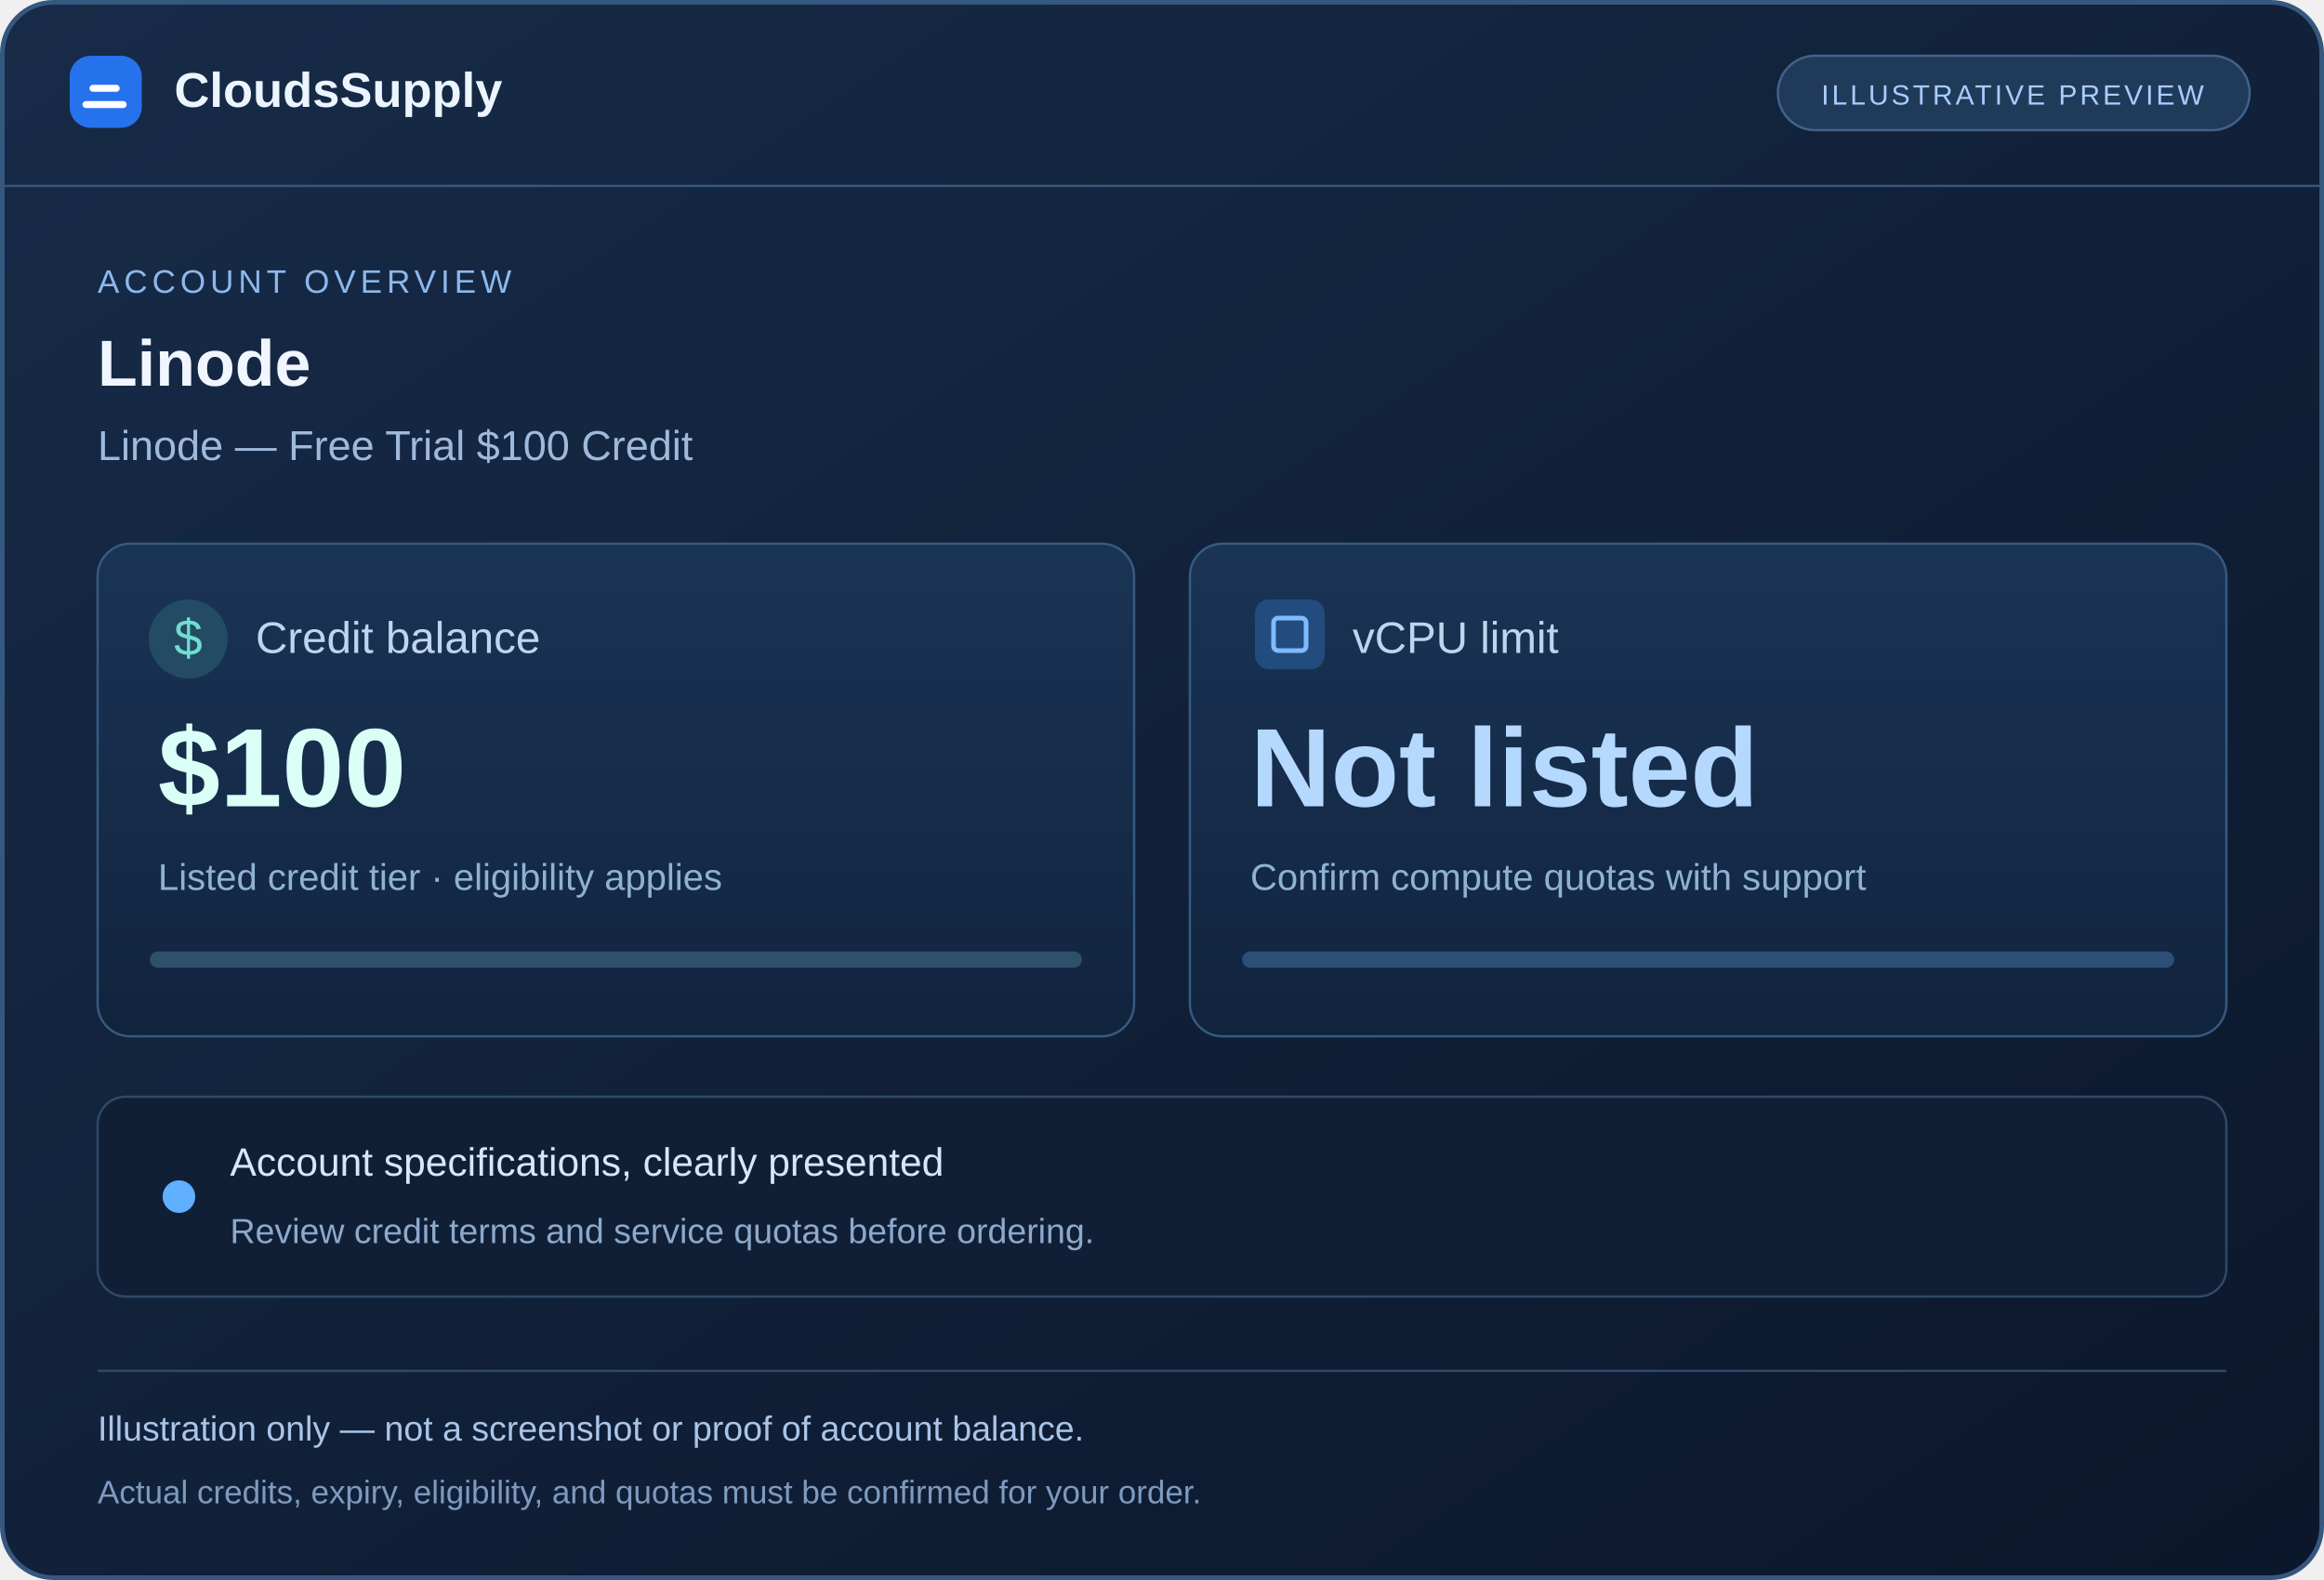
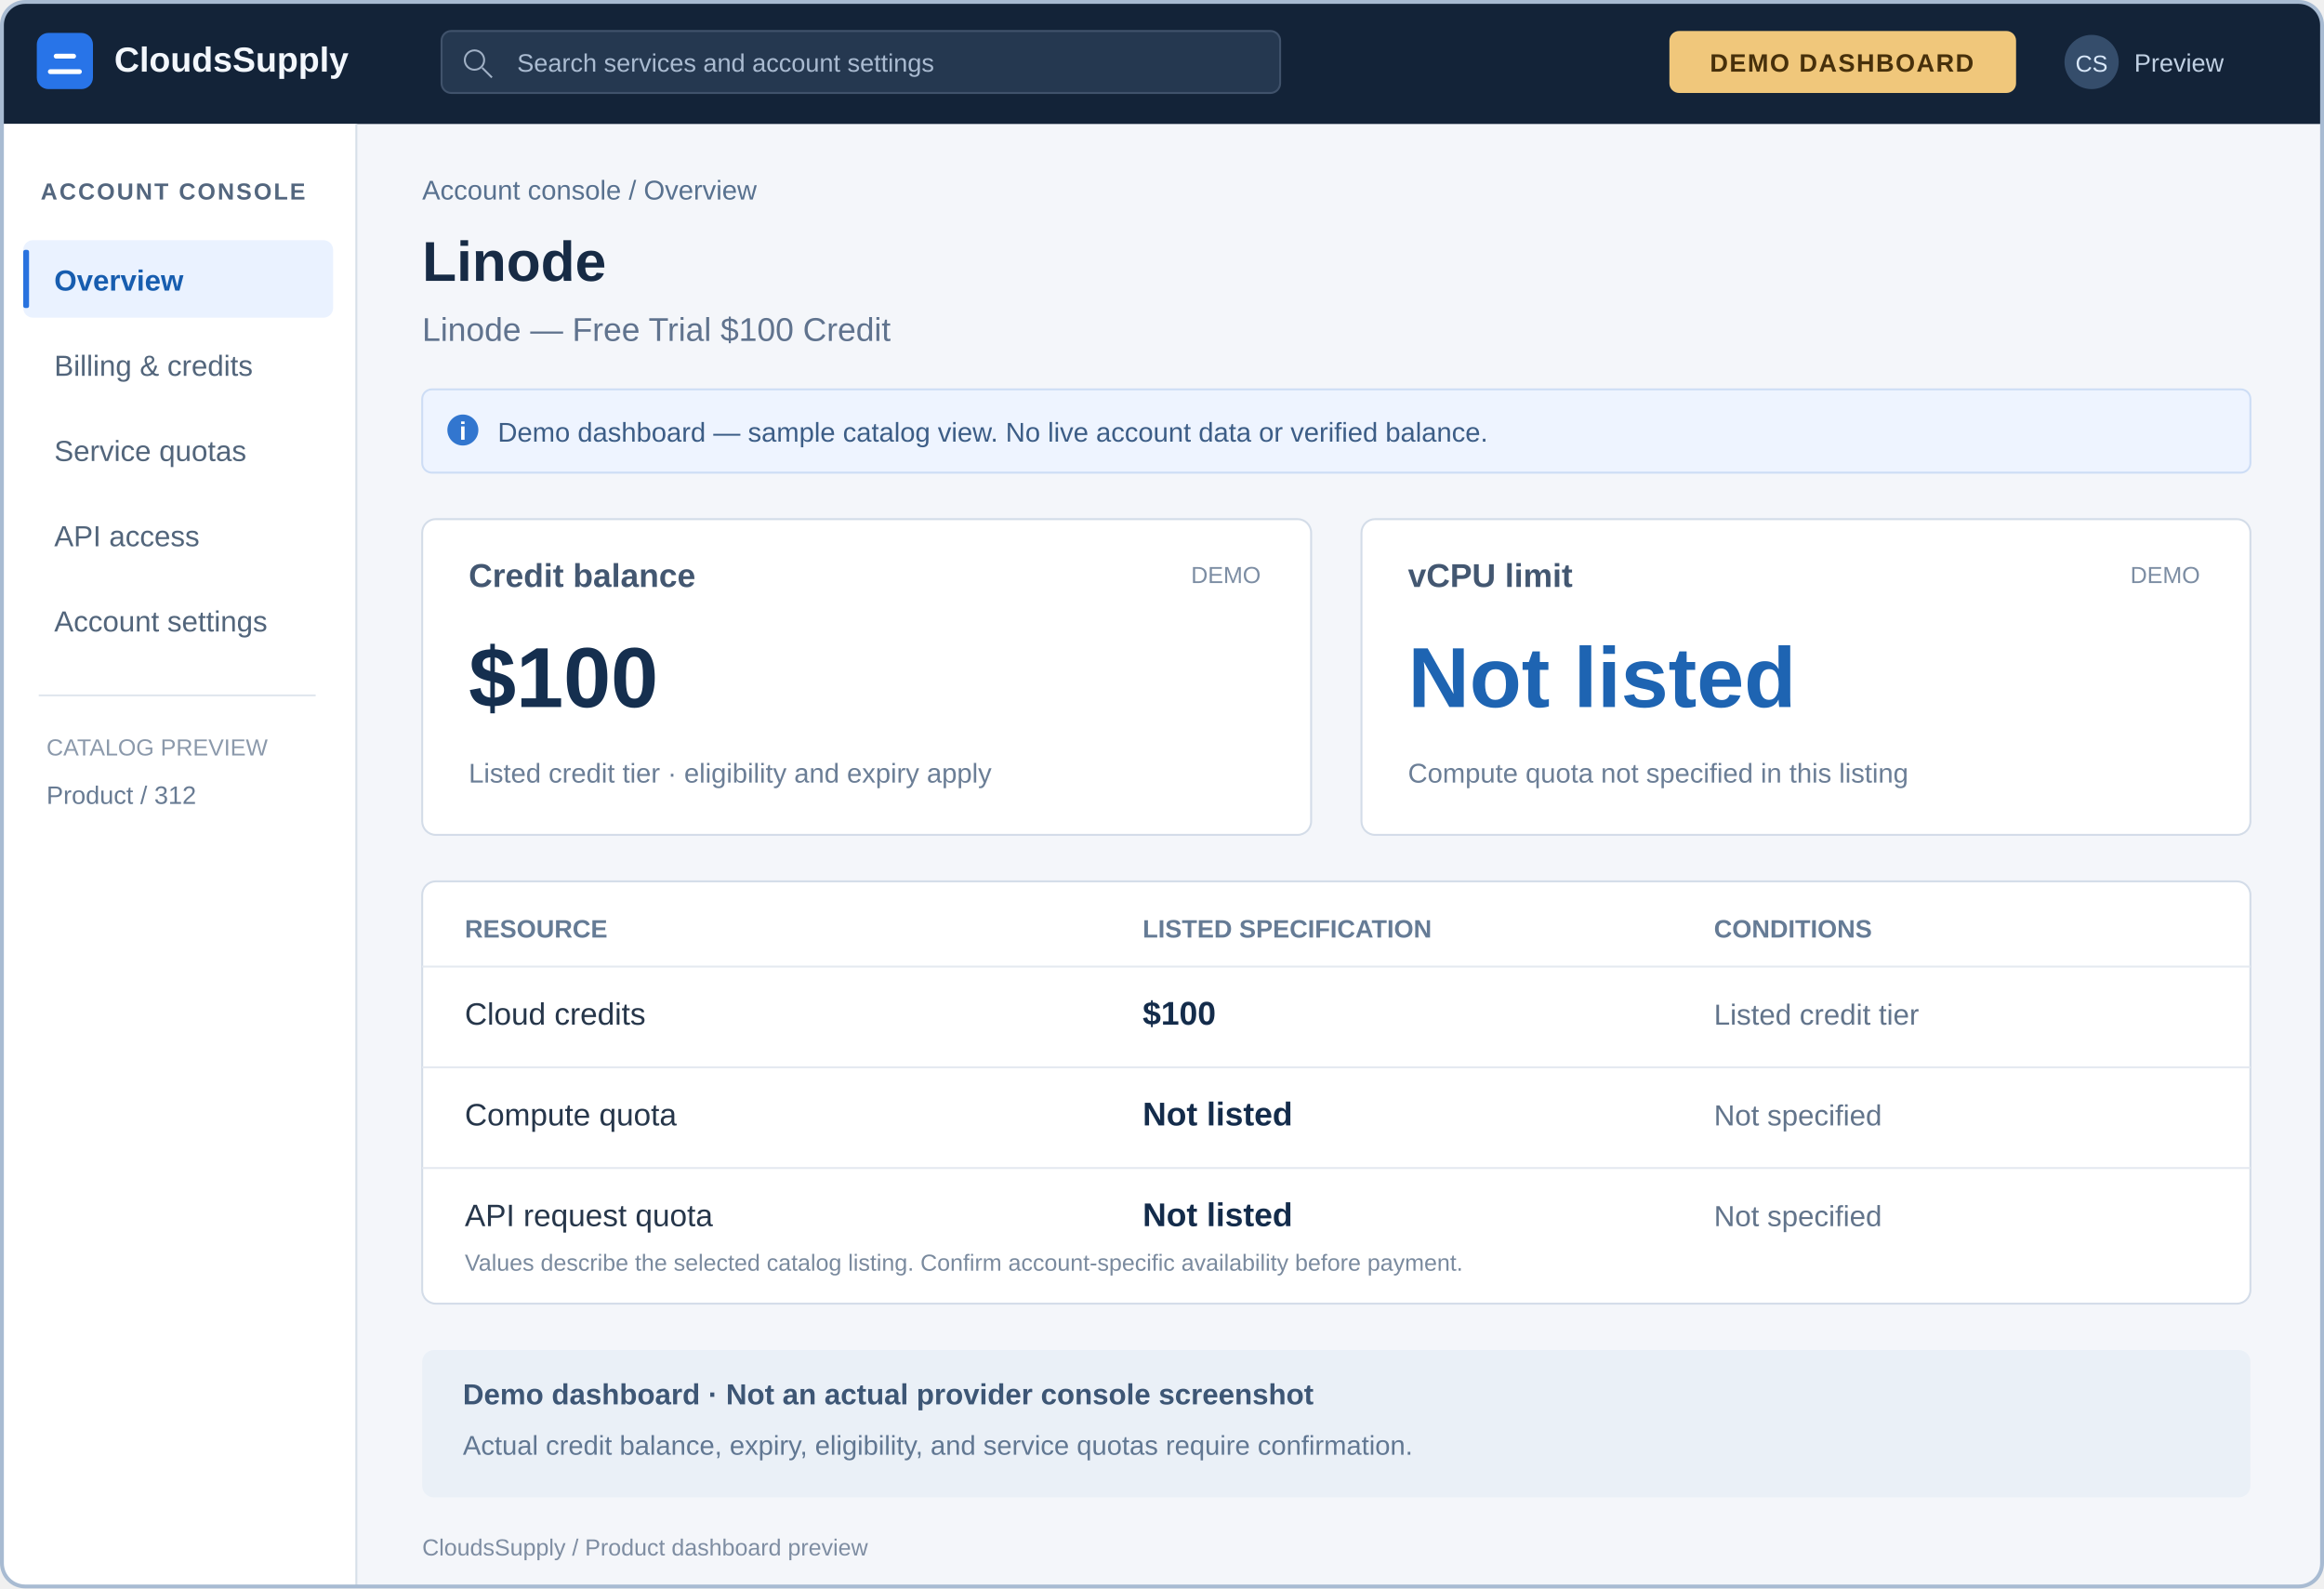
- <svg xmlns="http://www.w3.org/2000/svg" width="1000" height="680" viewBox="0 0 1000 680" role="img" aria-labelledby="title description">
+ <svg xmlns="http://www.w3.org/2000/svg" width="1200" height="820" viewBox="0 0 1200 820" role="img" aria-labelledby="title description">
  <defs>
-     <linearGradient id="bg" x2="1" y2="1">
-       <stop stop-color="#172b48" />
-       <stop offset="1" stop-color="#0b172b" />
-     </linearGradient>
-     <linearGradient id="card" x2="0" y2="1">
-       <stop stop-color="#1a3455" />
-       <stop offset="1" stop-color="#11243e" />
-     </linearGradient>
+     <clipPath id="frame">
+       <rect x="1" y="1" width="1198" height="818" rx="12" />
+     </clipPath>
  </defs>
-   <rect x="1" y="1" width="998" height="678" rx="22" fill="url(#bg)" stroke="#36577e" stroke-width="2" />
-   <path d="M1 80H999" stroke="#36577e" />
-   <rect x="30" y="24" width="31" height="31" rx="9" fill="#2672ed" />
-   <path d="M37 45h16m-13-7h10" stroke="#fff" stroke-width="3" stroke-linecap="round" />
-   <g font-family="Arial,Helvetica,sans-serif">
-     <text x="75" y="46" fill="#ecf5ff" font-size="21" font-weight="700">CloudsSupply</text>
-     <rect x="765" y="24" width="203" height="32" rx="16" fill="#203a59" stroke="#41628b" />
-     <text x="866" y="45" fill="#a7cdff" text-anchor="middle" font-size="12" letter-spacing="1.2">ILLUSTRATIVE PREVIEW</text>
-     <text x="42" y="126" fill="#8db8ec" font-size="14" letter-spacing="2">ACCOUNT OVERVIEW</text>
-     <text x="42" y="166" fill="#f0f6ff" font-size="28" font-weight="700">Linode</text>
-     <text x="42" y="198" fill="#9eb9db" font-size="18">Linode — Free Trial $100 Credit</text>
-     <rect x="42" y="234" width="446" height="212" rx="14" fill="url(#card)" stroke="#365a81" />
-     <rect x="512" y="234" width="446" height="212" rx="14" fill="url(#card)" stroke="#365a81" />
-     <circle cx="81" cy="275" r="17" fill="#234b64" />
-     <text x="81" y="282" text-anchor="middle" fill="#72dcd1" font-size="22">$</text>
-     <text x="110" y="281" fill="#bfd5ef" font-size="19">Credit balance</text>
-     <text x="68" y="347" fill="#d9fff6" font-size="48" font-weight="700">$100</text>
-     <text x="68" y="383" fill="#8fb2d3" font-size="16">Listed credit tier · eligibility applies</text>
-     <path d="M68 413H462" stroke="#2e506b" stroke-width="7" stroke-linecap="round" />
-     <rect x="540" y="258" width="30" height="30" rx="6" fill="#224c7d" />
-     <rect x="548" y="266" width="14" height="14" rx="2" fill="none" stroke="#80baff" stroke-width="2" />
-     <text x="582" y="281" fill="#bfd5ef" font-size="19">vCPU limit</text>
-     <text x="538" y="347" fill="#b5d8ff" font-size="48" font-weight="700">Not listed</text>
-     <text x="538" y="383" fill="#8fb2d3" font-size="16">Confirm compute quotas with support</text>
-     <path d="M538 413H932" stroke="#2d4e75" stroke-width="7" stroke-linecap="round" />
-     <rect x="42" y="472" width="916" height="86" rx="12" fill="#101f35" stroke="#304968" />
-     <circle cx="77" cy="515" r="7" fill="#61afff" />
-     <text x="99" y="506" fill="#d5e7fc" font-size="17">Account specifications, clearly presented</text>
-     <text x="99" y="535" fill="#8da9cc" font-size="15">Review credit terms and service quotas before ordering.</text>
-     <path d="M42 590H958" stroke="#304968" />
-     <text x="42" y="620" fill="#aac5e8" font-size="15">Illustration only — not a screenshot or proof of account balance.</text>
-     <text x="42" y="647" fill="#7e9abf" font-size="14">Actual credits, expiry, eligibility, and quotas must be confirmed for your order.</text>
+   <g clip-path="url(#frame)" font-family="Arial,Helvetica,sans-serif">
+     <path d="M0 0H1200V820H0Z" fill="#f4f6fa" />
+     <path d="M0 0H1200V64H0Z" fill="#132338" />
+     <rect x="19" y="17" width="29" height="29" rx="6" fill="#2874e8" />
+     <path d="M26 37h15m-12-8h9" stroke="#fff" stroke-width="2.5" stroke-linecap="round" />
+     <text x="59" y="37" fill="#f3f7fd" font-size="18" font-weight="700">CloudsSupply</text>
+     <rect x="228" y="16" width="433" height="32" rx="5" fill="#253850" stroke="#40526b" />
+     <circle cx="245" cy="31" r="5" stroke="#a0b0c5" fill="none" />
+     <path d="m249 35 5 5" stroke="#a0b0c5" />
+     <text x="267" y="37" fill="#aabbd1" font-size="13">Search services and account settings</text>
+     <rect x="862" y="16" width="179" height="32" rx="5" fill="#f0c77b" />
+     <text x="951" y="37" text-anchor="middle" fill="#47300b" font-size="13" font-weight="700" letter-spacing=".7">DEMO DASHBOARD</text>
+     <circle cx="1080" cy="32" r="14" fill="#354d6b" />
+     <text x="1080" y="37" text-anchor="middle" fill="#d9e8fa" font-size="12">CS</text>
+     <text x="1102" y="37" fill="#c0d0e3" font-size="13">Preview</text>
+     <path d="M0 64H184V820H0Z" fill="#fff" />
+     <path d="M184 64V820" stroke="#d6dfe9" />
+     <text x="21" y="103" fill="#53667e" font-size="12" font-weight="700" letter-spacing="1">ACCOUNT CONSOLE</text>
+     <rect x="12" y="124" width="160" height="40" rx="5" fill="#eaf2ff" />
+     <rect x="12" y="129" width="3" height="30" rx="1" fill="#2973df" />
+     <text x="28" y="150" fill="#175daf" font-size="15" font-weight="700">Overview</text>
+     <text x="28" y="194" fill="#52657b" font-size="15">Billing &amp; credits</text>
+     <text x="28" y="238" fill="#52657b" font-size="15">Service quotas</text>
+     <text x="28" y="282" fill="#52657b" font-size="15">API access</text>
+     <text x="28" y="326" fill="#52657b" font-size="15">Account settings</text>
+     <path d="M20 359H163" stroke="#e0e6ee" />
+     <text x="24" y="390" fill="#8b99ab" font-size="12">CATALOG PREVIEW</text>
+     <text x="24" y="415" fill="#687b93" font-size="13">Product / 312</text>
+     <text x="218" y="103" fill="#58718f" font-size="14">Account console / Overview</text>
+     <text x="218" y="145" fill="#172b45" font-size="29" font-weight="700">Linode</text>
+     <text x="218" y="176" fill="#60738e" font-size="17">Linode — Free Trial $100 Credit</text>
+     <rect x="218" y="201" width="944" height="43" rx="5" fill="#eef4ff" stroke="#cdddf5" />
+     <circle cx="239" cy="222" r="8" fill="#3276cf" />
+     <text x="239" y="227" text-anchor="middle" fill="white" font-size="13" font-weight="700">i</text>
+     <text x="257" y="228" fill="#3c5d86" font-size="14">Demo dashboard — sample catalog view. No live account data or verified balance.</text>
+     <rect x="218" y="268" width="459" height="163" rx="7" fill="#fff" stroke="#d3dce8" />
+     <rect x="703" y="268" width="459" height="163" rx="7" fill="#fff" stroke="#d3dce8" />
+     <text x="242" y="303" fill="#435771" font-size="17" font-weight="600">Credit balance</text>
+     <text x="651" y="301" fill="#7c8da3" text-anchor="end" font-size="12">DEMO</text>
+     <text x="242" y="365" fill="#152f4f" font-size="44" font-weight="700">$100</text>
+     <text x="242" y="404" fill="#6b7e96" font-size="14">Listed credit tier · eligibility and expiry apply</text>
+     <text x="727" y="303" fill="#435771" font-size="17" font-weight="600">vCPU limit</text>
+     <text x="1136" y="301" fill="#7c8da3" text-anchor="end" font-size="12">DEMO</text>
+     <text x="727" y="365" fill="#1e64b2" font-size="44" font-weight="700">Not listed</text>
+     <text x="727" y="404" fill="#6b7e96" font-size="14">Compute quota not specified in this listing</text>
+     <rect x="218" y="455" width="944" height="218" rx="7" fill="#fff" stroke="#d3dce8" />
+     <text x="240" y="484" fill="#657b95" font-size="13" font-weight="700">RESOURCE</text>
+     <text x="590" y="484" fill="#657b95" font-size="13" font-weight="700">LISTED SPECIFICATION</text>
+     <text x="885" y="484" fill="#657b95" font-size="13" font-weight="700">CONDITIONS</text>
+     <path d="M218 499H1162" stroke="#e4e9f0" />
+     <text x="240" y="529" fill="#26364a" font-size="16">Cloud credits</text>
+     <text x="590" y="529" fill="#142c4b" font-size="17" font-weight="600">$100</text>
+     <text x="885" y="529" fill="#62748b" font-size="15">Listed credit tier</text>
+     <path d="M218 551H1162" stroke="#e4e9f0" />
+     <text x="240" y="581" fill="#26364a" font-size="16">Compute quota</text>
+     <text x="590" y="581" fill="#142c4b" font-size="17" font-weight="600">Not listed</text>
+     <text x="885" y="581" fill="#62748b" font-size="15">Not specified</text>
+     <path d="M218 603H1162" stroke="#e4e9f0" />
+     <text x="240" y="633" fill="#26364a" font-size="16">API request quota</text>
+     <text x="590" y="633" fill="#142c4b" font-size="17" font-weight="600">Not listed</text>
+     <text x="885" y="633" fill="#62748b" font-size="15">Not specified</text>
+     <text x="240" y="656" fill="#7a8a9e" font-size="12">Values describe the selected catalog listing. Confirm account-specific availability before payment.</text>
+     <rect x="218" y="697" width="944" height="76" rx="6" fill="#eaf0f7" />
+     <text x="239" y="725" fill="#3d5675" font-size="15" font-weight="700">Demo dashboard · Not an actual provider console screenshot</text>
+     <text x="239" y="751" fill="#617792" font-size="14">Actual credit balance, expiry, eligibility, and service quotas require confirmation.</text>
+     <text x="218" y="803" fill="#7e8da2" font-size="12">CloudsSupply / Product dashboard preview</text>
  </g>
+   <rect x="1" y="1" width="1198" height="818" rx="12" fill="none" stroke="#a8bbd2" stroke-width="2" />
</svg>
